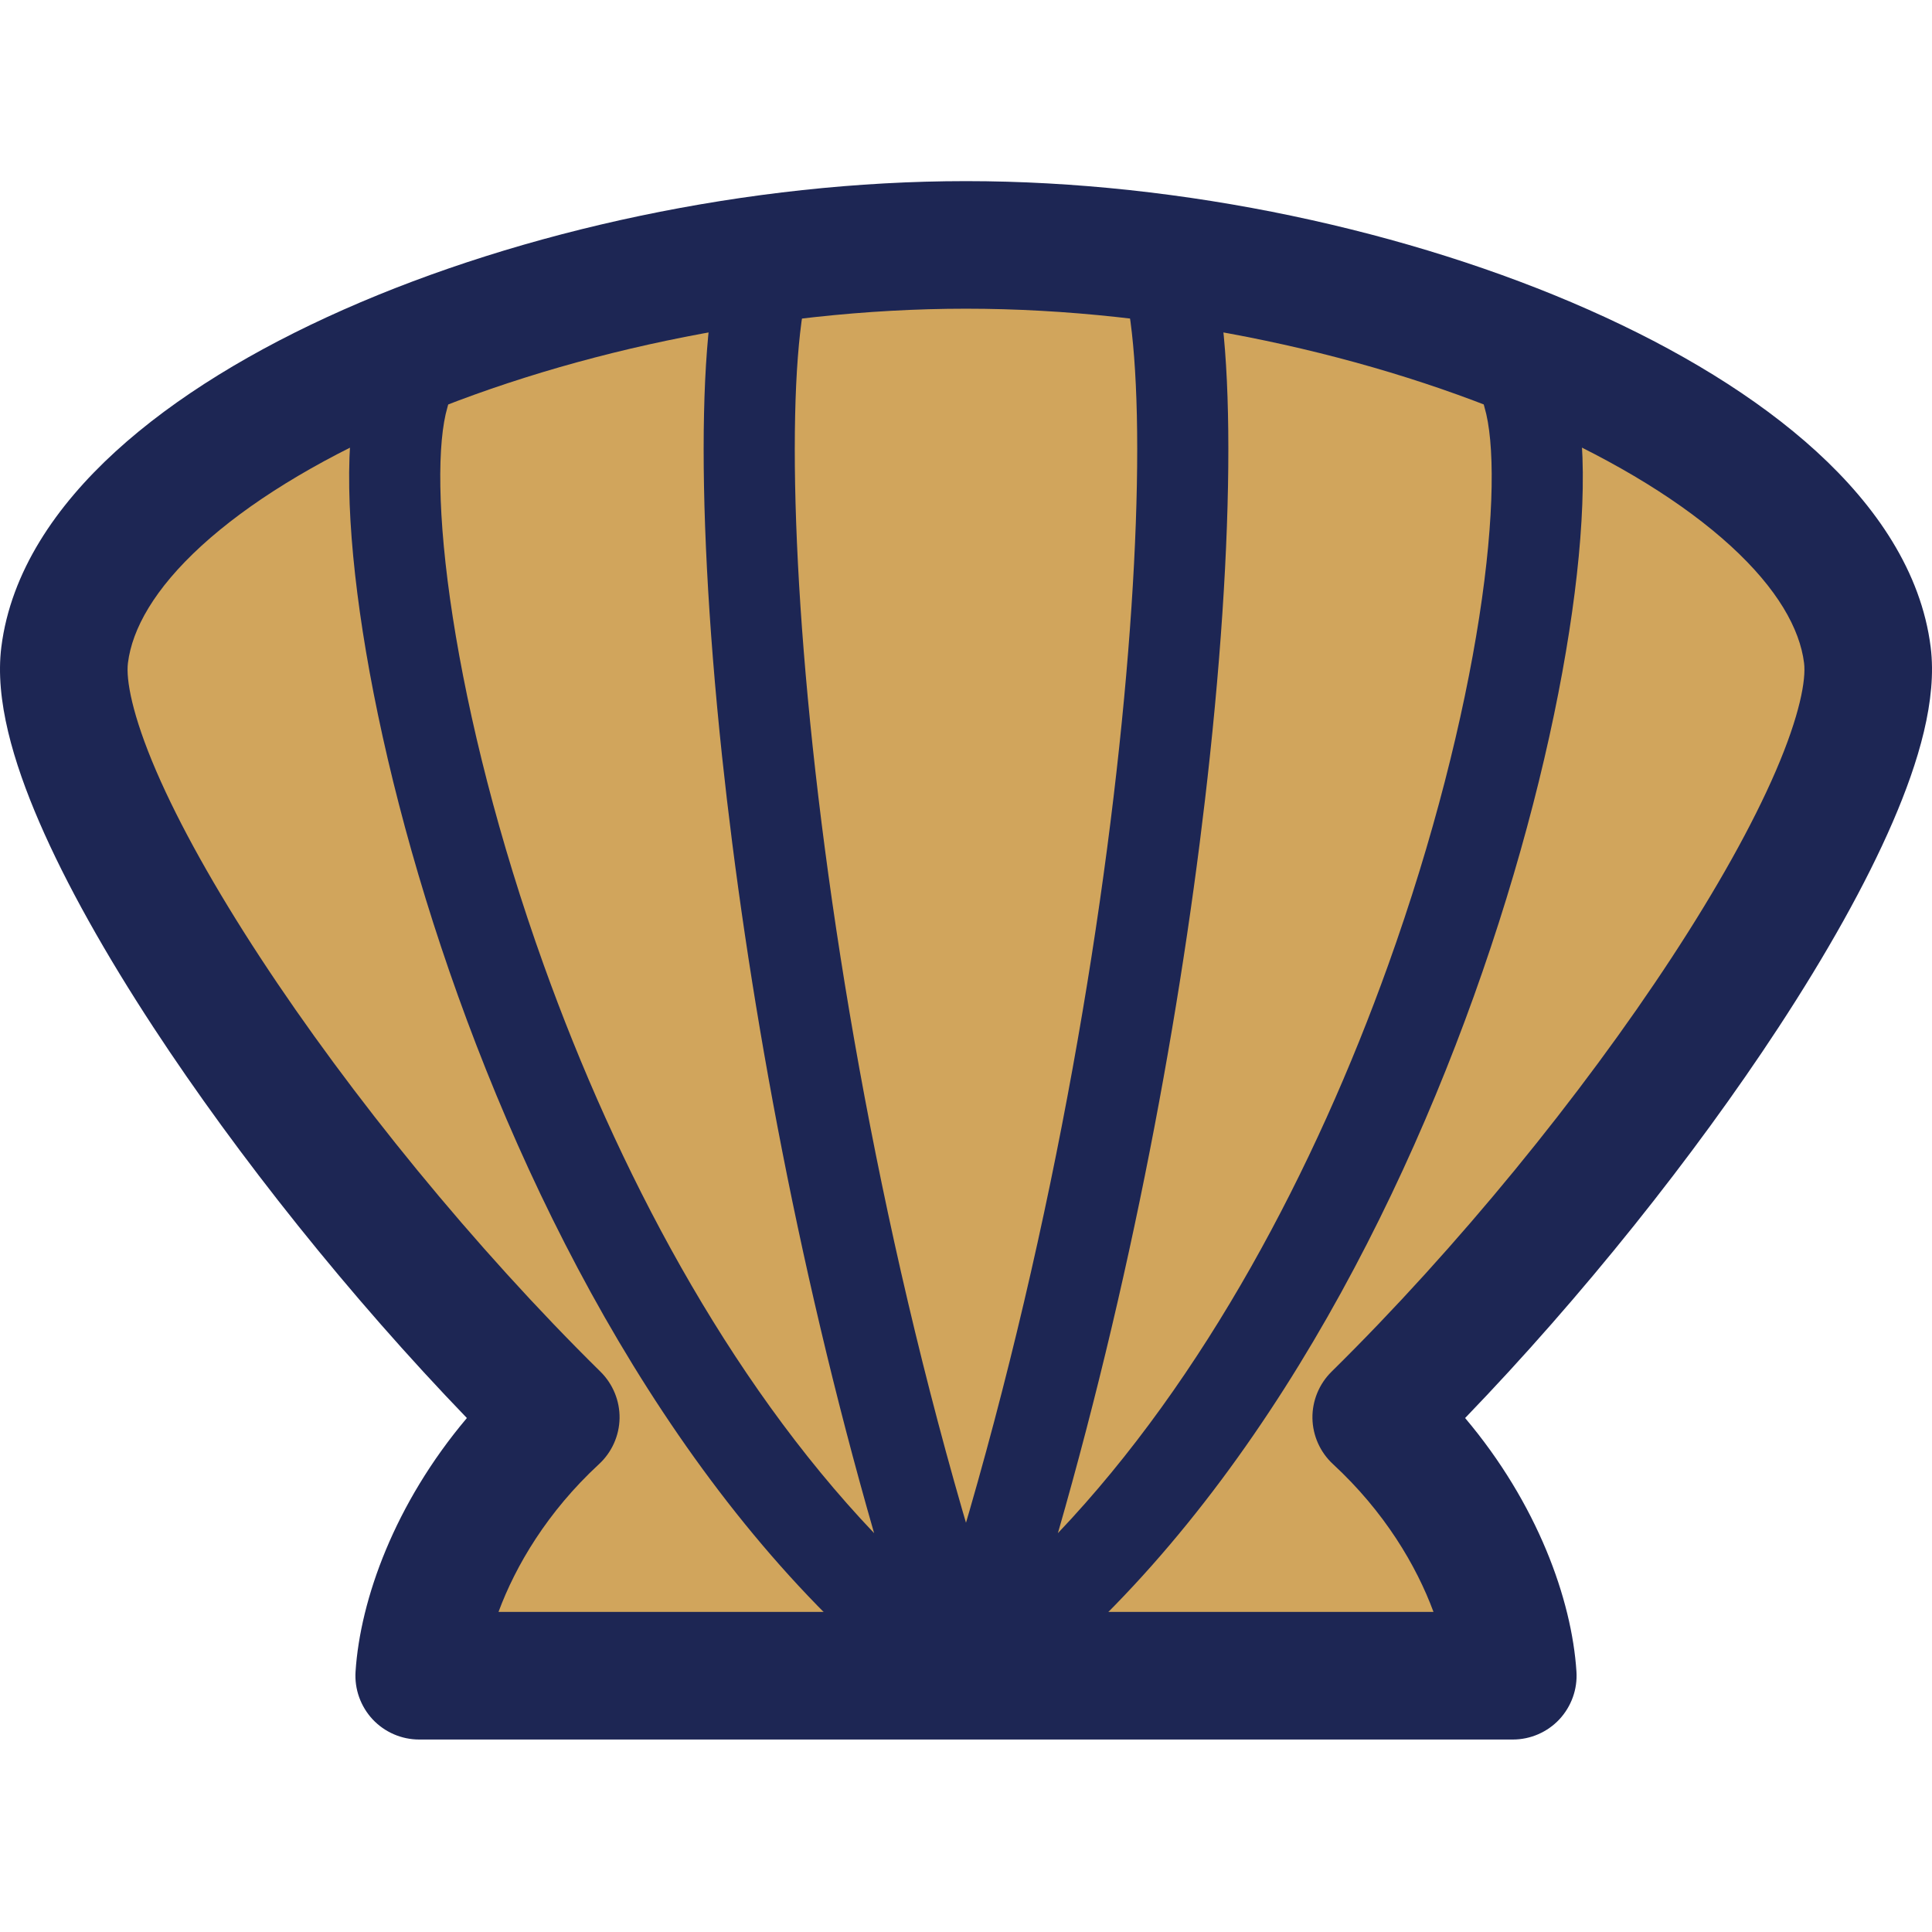
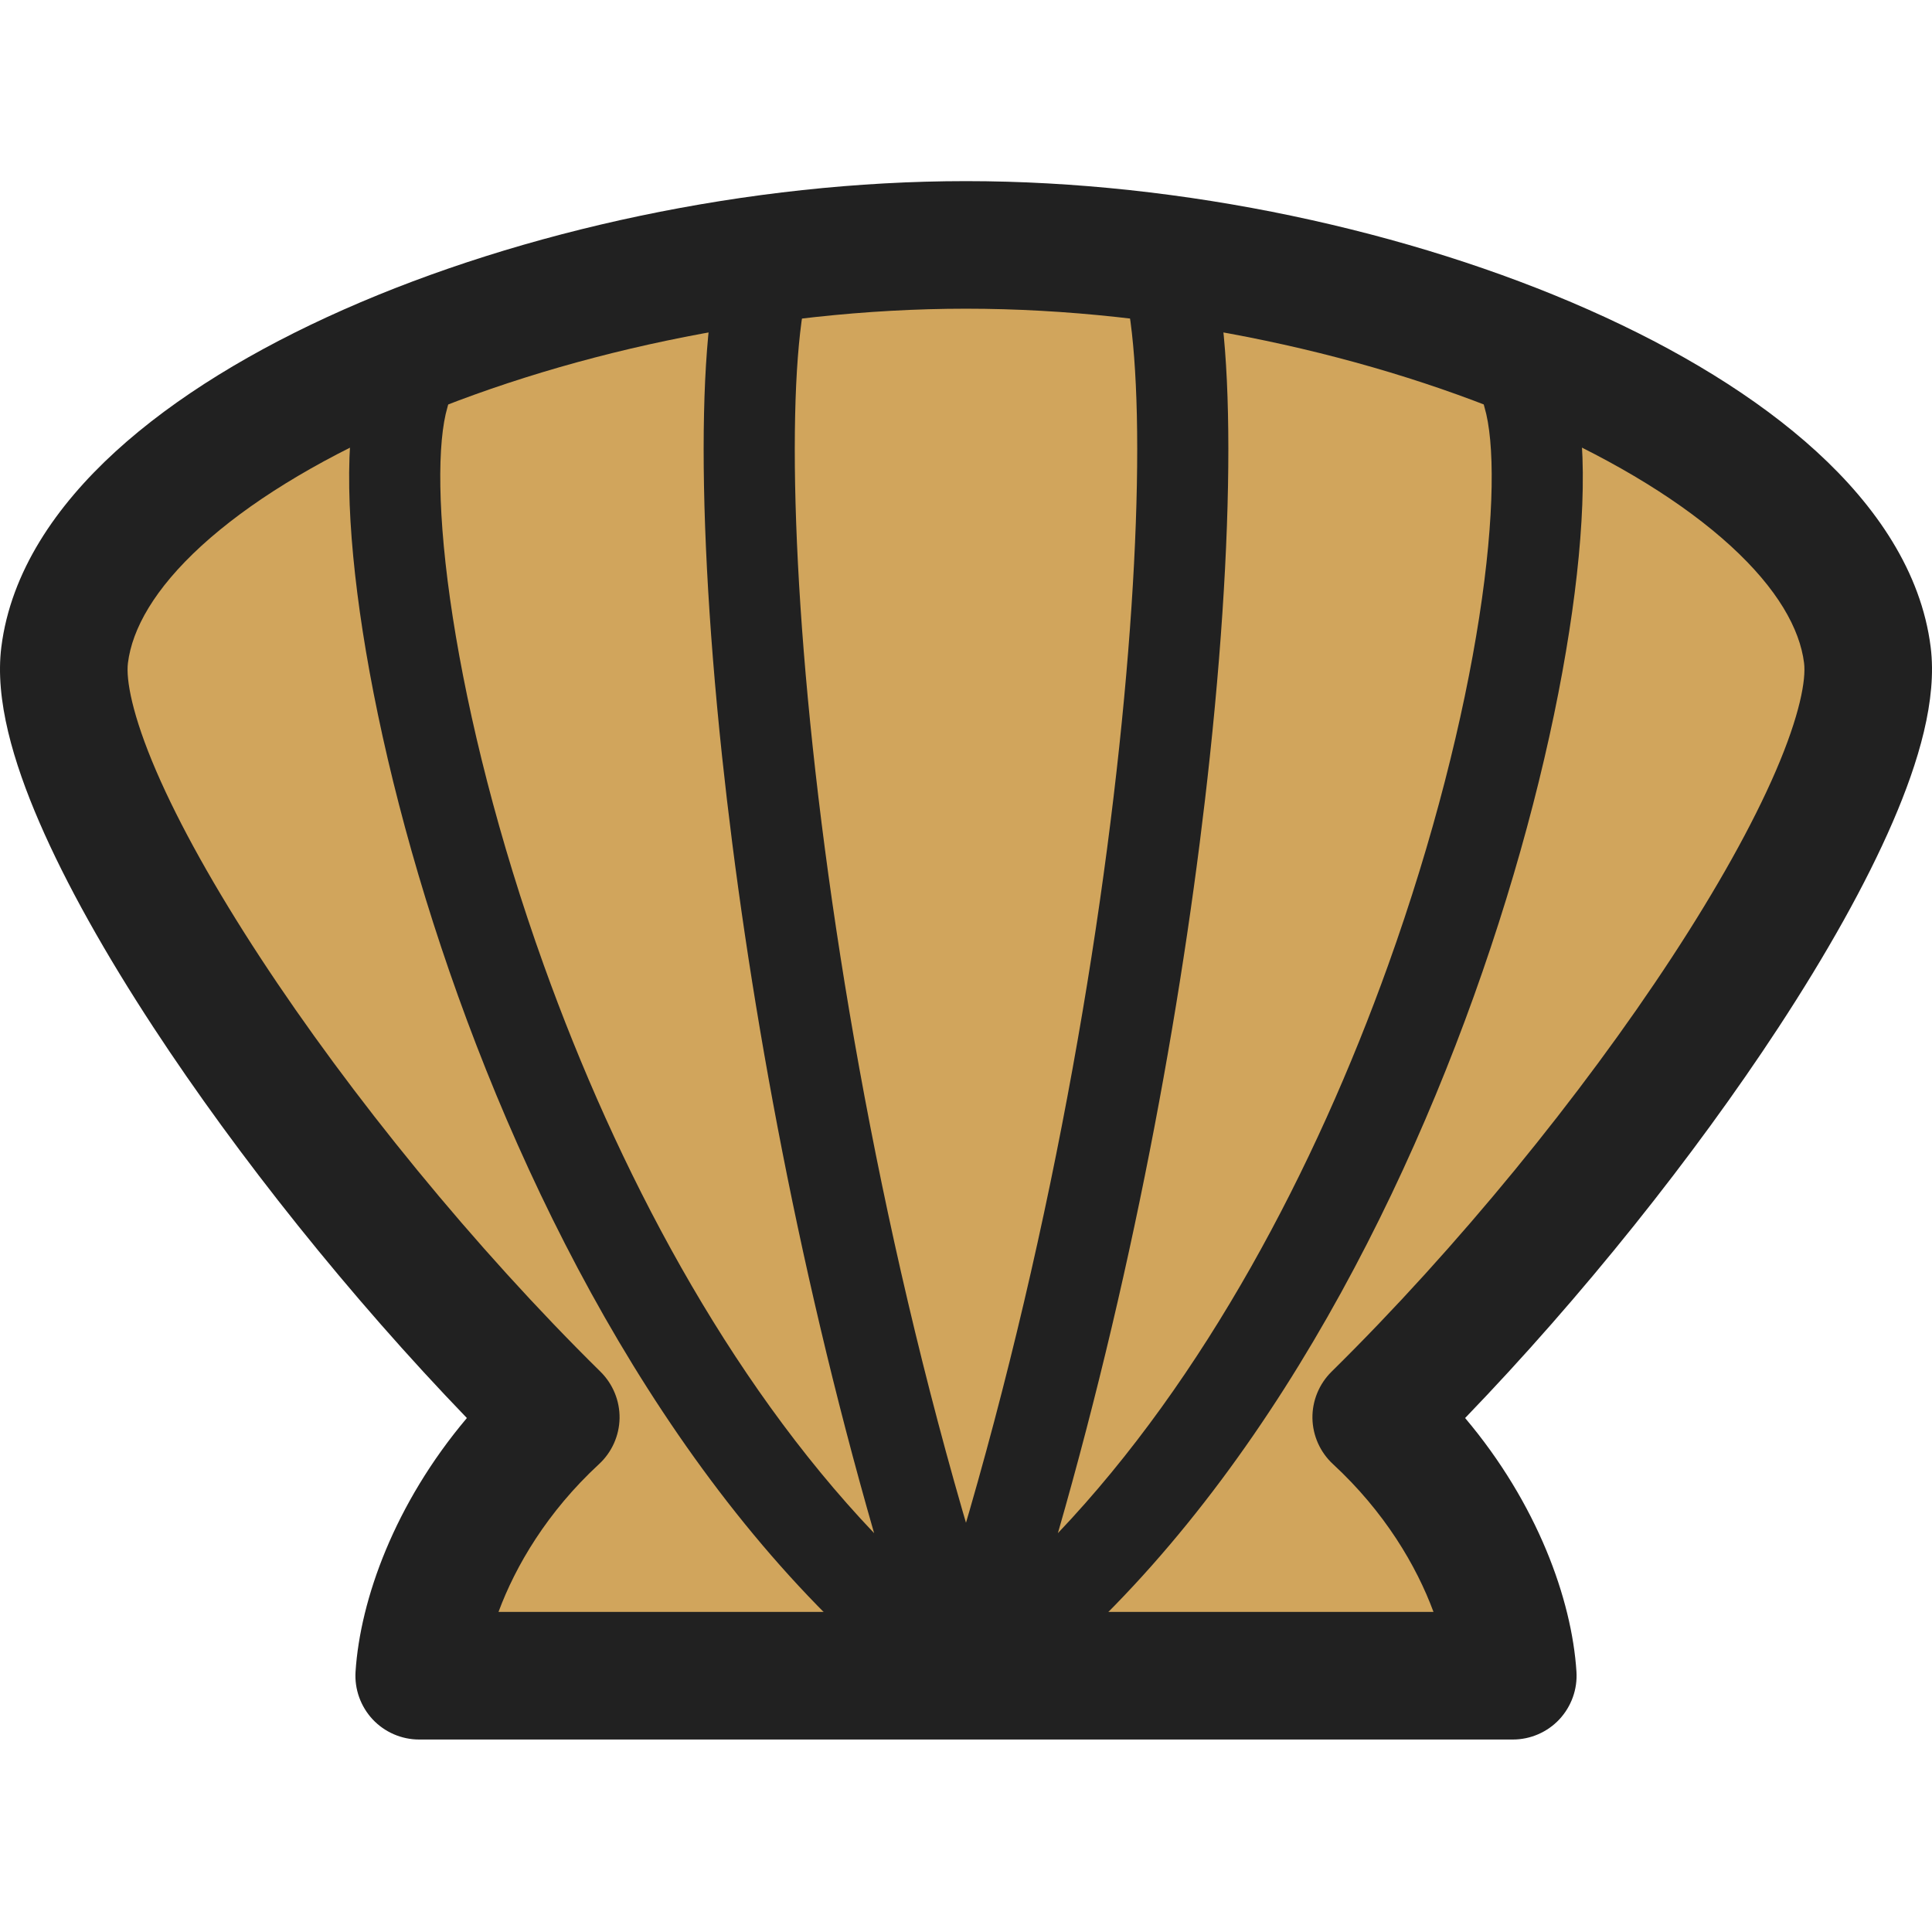
<svg xmlns="http://www.w3.org/2000/svg" width="32" height="32" viewBox="0 0 32 32" fill="none">
  <path fill-rule="evenodd" clip-rule="evenodd" d="M16 4.057C9.103 4.057 1.525 7.227 1.07 10.849C0.783 13.134 4.926 19.26 9.205 23.474C7.68 24.882 7.017 26.613 6.943 27.755H16H25.056C24.982 26.613 24.319 24.882 22.794 23.474C27.073 19.26 31.216 13.134 30.929 10.849C30.474 7.227 22.896 4.057 16 4.057Z" fill="#d1a55c" />
-   <path fill-rule="evenodd" clip-rule="evenodd" d="M3.338 9.039C2.556 9.754 2.189 10.418 2.119 10.981C2.085 11.253 2.186 11.84 2.589 12.774C2.972 13.661 3.563 14.718 4.31 15.859C5.803 18.14 7.861 20.666 9.947 22.721C10.152 22.924 10.266 23.202 10.262 23.49C10.257 23.779 10.134 24.054 9.922 24.25C9.067 25.04 8.54 25.933 8.257 26.698H23.743C23.46 25.933 22.933 25.04 22.078 24.25C21.866 24.054 21.743 23.779 21.738 23.49C21.734 23.202 21.848 22.924 22.053 22.721C24.139 20.666 26.197 18.14 27.69 15.859C28.437 14.718 29.028 13.661 29.411 12.774C29.814 11.84 29.915 11.253 29.881 10.981C29.811 10.418 29.444 9.754 28.662 9.039C27.889 8.333 26.791 7.653 25.453 7.061C22.776 5.876 19.303 5.113 16 5.113C12.697 5.113 9.224 5.876 6.547 7.061C5.209 7.653 4.111 8.333 3.338 9.039ZM5.692 5.128C8.642 3.822 12.407 3 16 3C19.593 3 23.358 3.822 26.308 5.128C27.783 5.781 29.096 6.573 30.088 7.48C31.07 8.378 31.821 9.469 31.978 10.718C32.087 11.588 31.778 12.623 31.351 13.612C30.904 14.647 30.246 15.814 29.458 17.017C28.058 19.155 26.202 21.48 24.267 23.487C25.463 24.903 26.034 26.491 26.111 27.687C26.13 27.978 26.027 28.264 25.828 28.478C25.628 28.691 25.349 28.812 25.057 28.812H6.943C6.651 28.812 6.372 28.691 6.172 28.478C5.973 28.264 5.87 27.978 5.889 27.687C5.967 26.491 6.537 24.903 7.733 23.487C5.798 21.48 3.942 19.155 2.542 17.017C1.754 15.814 1.096 14.647 0.649 13.612C0.222 12.623 -0.087 11.588 0.022 10.718C0.179 9.469 0.93 8.378 1.912 7.48C2.904 6.573 4.217 5.781 5.692 5.128Z" fill="#1D2654" />
-   <path fill-rule="evenodd" clip-rule="evenodd" d="M13.309 3.448C12.973 3.202 12.5 3.275 12.254 3.612C12.008 3.949 11.885 4.448 11.808 4.929C11.726 5.451 11.677 6.1 11.661 6.848C11.628 8.346 11.723 10.3 11.96 12.53C12.36 16.276 13.167 20.84 14.478 25.394C12.037 22.827 10.213 19.345 9.008 15.989C8.257 13.898 7.758 11.886 7.5 10.227C7.235 8.527 7.244 7.312 7.411 6.746C7.53 6.347 7.302 5.927 6.902 5.808C6.503 5.69 6.083 5.918 5.964 6.317C5.693 7.232 5.741 8.739 6.008 10.459C6.282 12.219 6.807 14.324 7.588 16.499C9.142 20.826 11.755 25.555 15.551 28.362C15.816 28.558 16.177 28.56 16.443 28.366C16.71 28.173 16.82 27.829 16.716 27.517C14.962 22.256 13.928 16.742 13.461 12.37C13.228 10.184 13.139 8.297 13.17 6.881C13.185 6.172 13.231 5.596 13.299 5.166C13.333 4.952 13.371 4.786 13.409 4.666C13.443 4.556 13.468 4.511 13.473 4.503C13.473 4.502 13.473 4.502 13.473 4.502C13.719 4.166 13.646 3.694 13.309 3.448Z" fill="#1D2654" />
-   <path fill-rule="evenodd" clip-rule="evenodd" d="M18.691 3.448C19.027 3.202 19.499 3.275 19.745 3.612C19.992 3.949 20.115 4.448 20.191 4.929C20.274 5.451 20.323 6.1 20.339 6.848C20.372 8.346 20.277 10.3 20.039 12.53C19.64 16.276 18.832 20.84 17.522 25.394C19.962 22.827 21.786 19.345 22.991 15.989C23.742 13.898 24.242 11.886 24.5 10.227C24.764 8.527 24.756 7.312 24.588 6.746C24.47 6.347 24.698 5.927 25.097 5.808C25.497 5.69 25.917 5.918 26.035 6.317C26.306 7.232 26.259 8.739 25.991 10.459C25.718 12.219 25.193 14.324 24.412 16.499C22.858 20.826 20.245 25.555 16.448 28.362C16.184 28.558 15.823 28.56 15.556 28.366C15.29 28.173 15.18 27.829 15.284 27.517C17.037 22.256 18.072 16.742 18.538 12.37C18.771 10.184 18.861 8.297 18.83 6.881C18.814 6.172 18.769 5.596 18.701 5.166C18.666 4.952 18.628 4.786 18.591 4.666C18.557 4.556 18.531 4.511 18.527 4.503C18.526 4.502 18.526 4.502 18.527 4.502C18.281 4.166 18.354 3.694 18.691 3.448Z" fill="#1D2654" />
+   <path fill-rule="evenodd" clip-rule="evenodd" d="M3.338 9.039C2.556 9.754 2.189 10.418 2.119 10.981C2.085 11.253 2.186 11.84 2.589 12.774C2.972 13.661 3.563 14.718 4.31 15.859C5.803 18.14 7.861 20.666 9.947 22.721C10.152 22.924 10.266 23.202 10.262 23.49C10.257 23.779 10.134 24.054 9.922 24.25C9.067 25.04 8.54 25.933 8.257 26.698H23.743C23.46 25.933 22.933 25.04 22.078 24.25C21.866 24.054 21.743 23.779 21.738 23.49C21.734 23.202 21.848 22.924 22.053 22.721C24.139 20.666 26.197 18.14 27.69 15.859C28.437 14.718 29.028 13.661 29.411 12.774C29.814 11.84 29.915 11.253 29.881 10.981C29.811 10.418 29.444 9.754 28.662 9.039C27.889 8.333 26.791 7.653 25.453 7.061C22.776 5.876 19.303 5.113 16 5.113C12.697 5.113 9.224 5.876 6.547 7.061C5.209 7.653 4.111 8.333 3.338 9.039ZM5.692 5.128C8.642 3.822 12.407 3 16 3C19.593 3 23.358 3.822 26.308 5.128C27.783 5.781 29.096 6.573 30.088 7.48C31.07 8.378 31.821 9.469 31.978 10.718C32.087 11.588 31.778 12.623 31.351 13.612C30.904 14.647 30.246 15.814 29.458 17.017C28.058 19.155 26.202 21.48 24.267 23.487C25.463 24.903 26.034 26.491 26.111 27.687C26.13 27.978 26.027 28.264 25.828 28.478C25.628 28.691 25.349 28.812 25.057 28.812H6.943C6.651 28.812 6.372 28.691 6.172 28.478C5.973 28.264 5.87 27.978 5.889 27.687C5.967 26.491 6.537 24.903 7.733 23.487C5.798 21.48 3.942 19.155 2.542 17.017C1.754 15.814 1.096 14.647 0.649 13.612C0.222 12.623 -0.087 11.588 0.022 10.718C0.179 9.469 0.93 8.378 1.912 7.48C2.904 6.573 4.217 5.781 5.692 5.128Z" fill="#212121" />
+   <path fill-rule="evenodd" clip-rule="evenodd" d="M13.309 3.448C12.973 3.202 12.5 3.275 12.254 3.612C12.008 3.949 11.885 4.448 11.808 4.929C11.726 5.451 11.677 6.1 11.661 6.848C11.628 8.346 11.723 10.3 11.96 12.53C12.36 16.276 13.167 20.84 14.478 25.394C12.037 22.827 10.213 19.345 9.008 15.989C8.257 13.898 7.758 11.886 7.5 10.227C7.235 8.527 7.244 7.312 7.411 6.746C7.53 6.347 7.302 5.927 6.902 5.808C6.503 5.69 6.083 5.918 5.964 6.317C5.693 7.232 5.741 8.739 6.008 10.459C6.282 12.219 6.807 14.324 7.588 16.499C9.142 20.826 11.755 25.555 15.551 28.362C15.816 28.558 16.177 28.56 16.443 28.366C16.71 28.173 16.82 27.829 16.716 27.517C14.962 22.256 13.928 16.742 13.461 12.37C13.228 10.184 13.139 8.297 13.17 6.881C13.185 6.172 13.231 5.596 13.299 5.166C13.333 4.952 13.371 4.786 13.409 4.666C13.443 4.556 13.468 4.511 13.473 4.503C13.473 4.502 13.473 4.502 13.473 4.502C13.719 4.166 13.646 3.694 13.309 3.448Z" fill="#212121" />
+   <path fill-rule="evenodd" clip-rule="evenodd" d="M18.691 3.448C19.027 3.202 19.499 3.275 19.745 3.612C19.992 3.949 20.115 4.448 20.191 4.929C20.274 5.451 20.323 6.1 20.339 6.848C20.372 8.346 20.277 10.3 20.039 12.53C19.64 16.276 18.832 20.84 17.522 25.394C19.962 22.827 21.786 19.345 22.991 15.989C23.742 13.898 24.242 11.886 24.5 10.227C24.764 8.527 24.756 7.312 24.588 6.746C24.47 6.347 24.698 5.927 25.097 5.808C25.497 5.69 25.917 5.918 26.035 6.317C26.306 7.232 26.259 8.739 25.991 10.459C25.718 12.219 25.193 14.324 24.412 16.499C22.858 20.826 20.245 25.555 16.448 28.362C16.184 28.558 15.823 28.56 15.556 28.366C15.29 28.173 15.18 27.829 15.284 27.517C17.037 22.256 18.072 16.742 18.538 12.37C18.771 10.184 18.861 8.297 18.83 6.881C18.814 6.172 18.769 5.596 18.701 5.166C18.666 4.952 18.628 4.786 18.591 4.666C18.557 4.556 18.531 4.511 18.527 4.503C18.526 4.502 18.526 4.502 18.527 4.502C18.281 4.166 18.354 3.694 18.691 3.448Z" fill="#212121" />
</svg>
